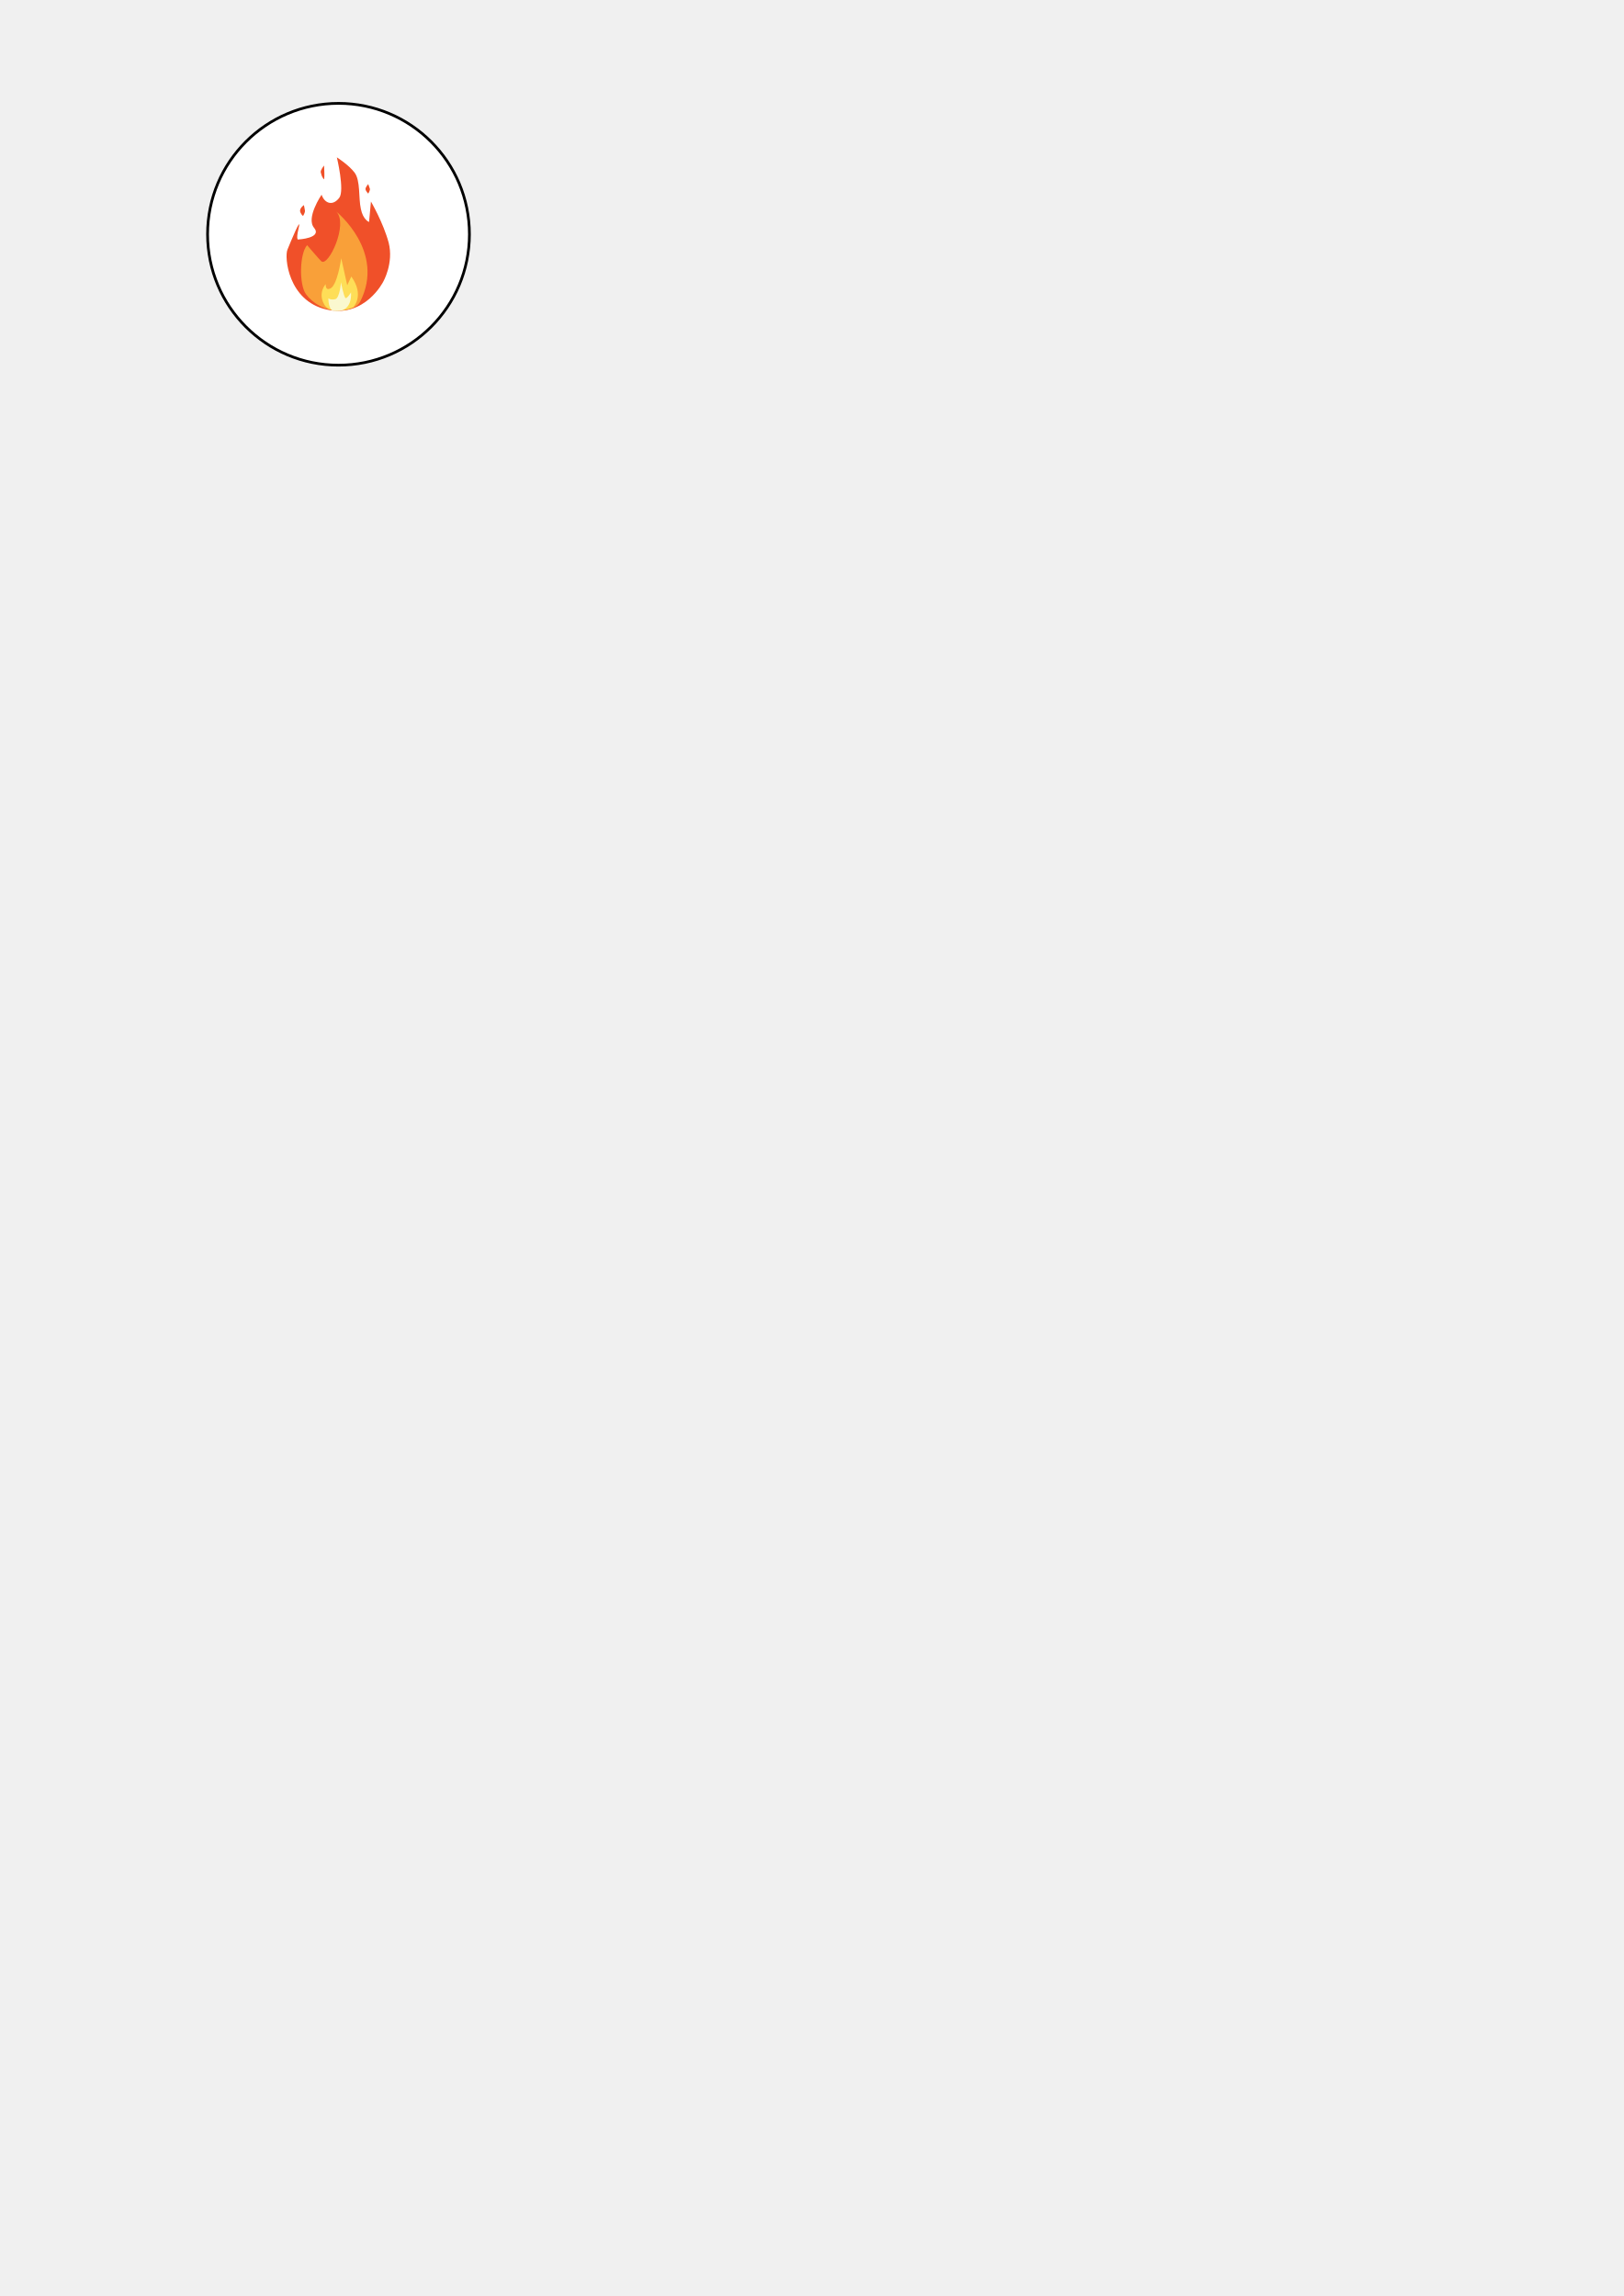
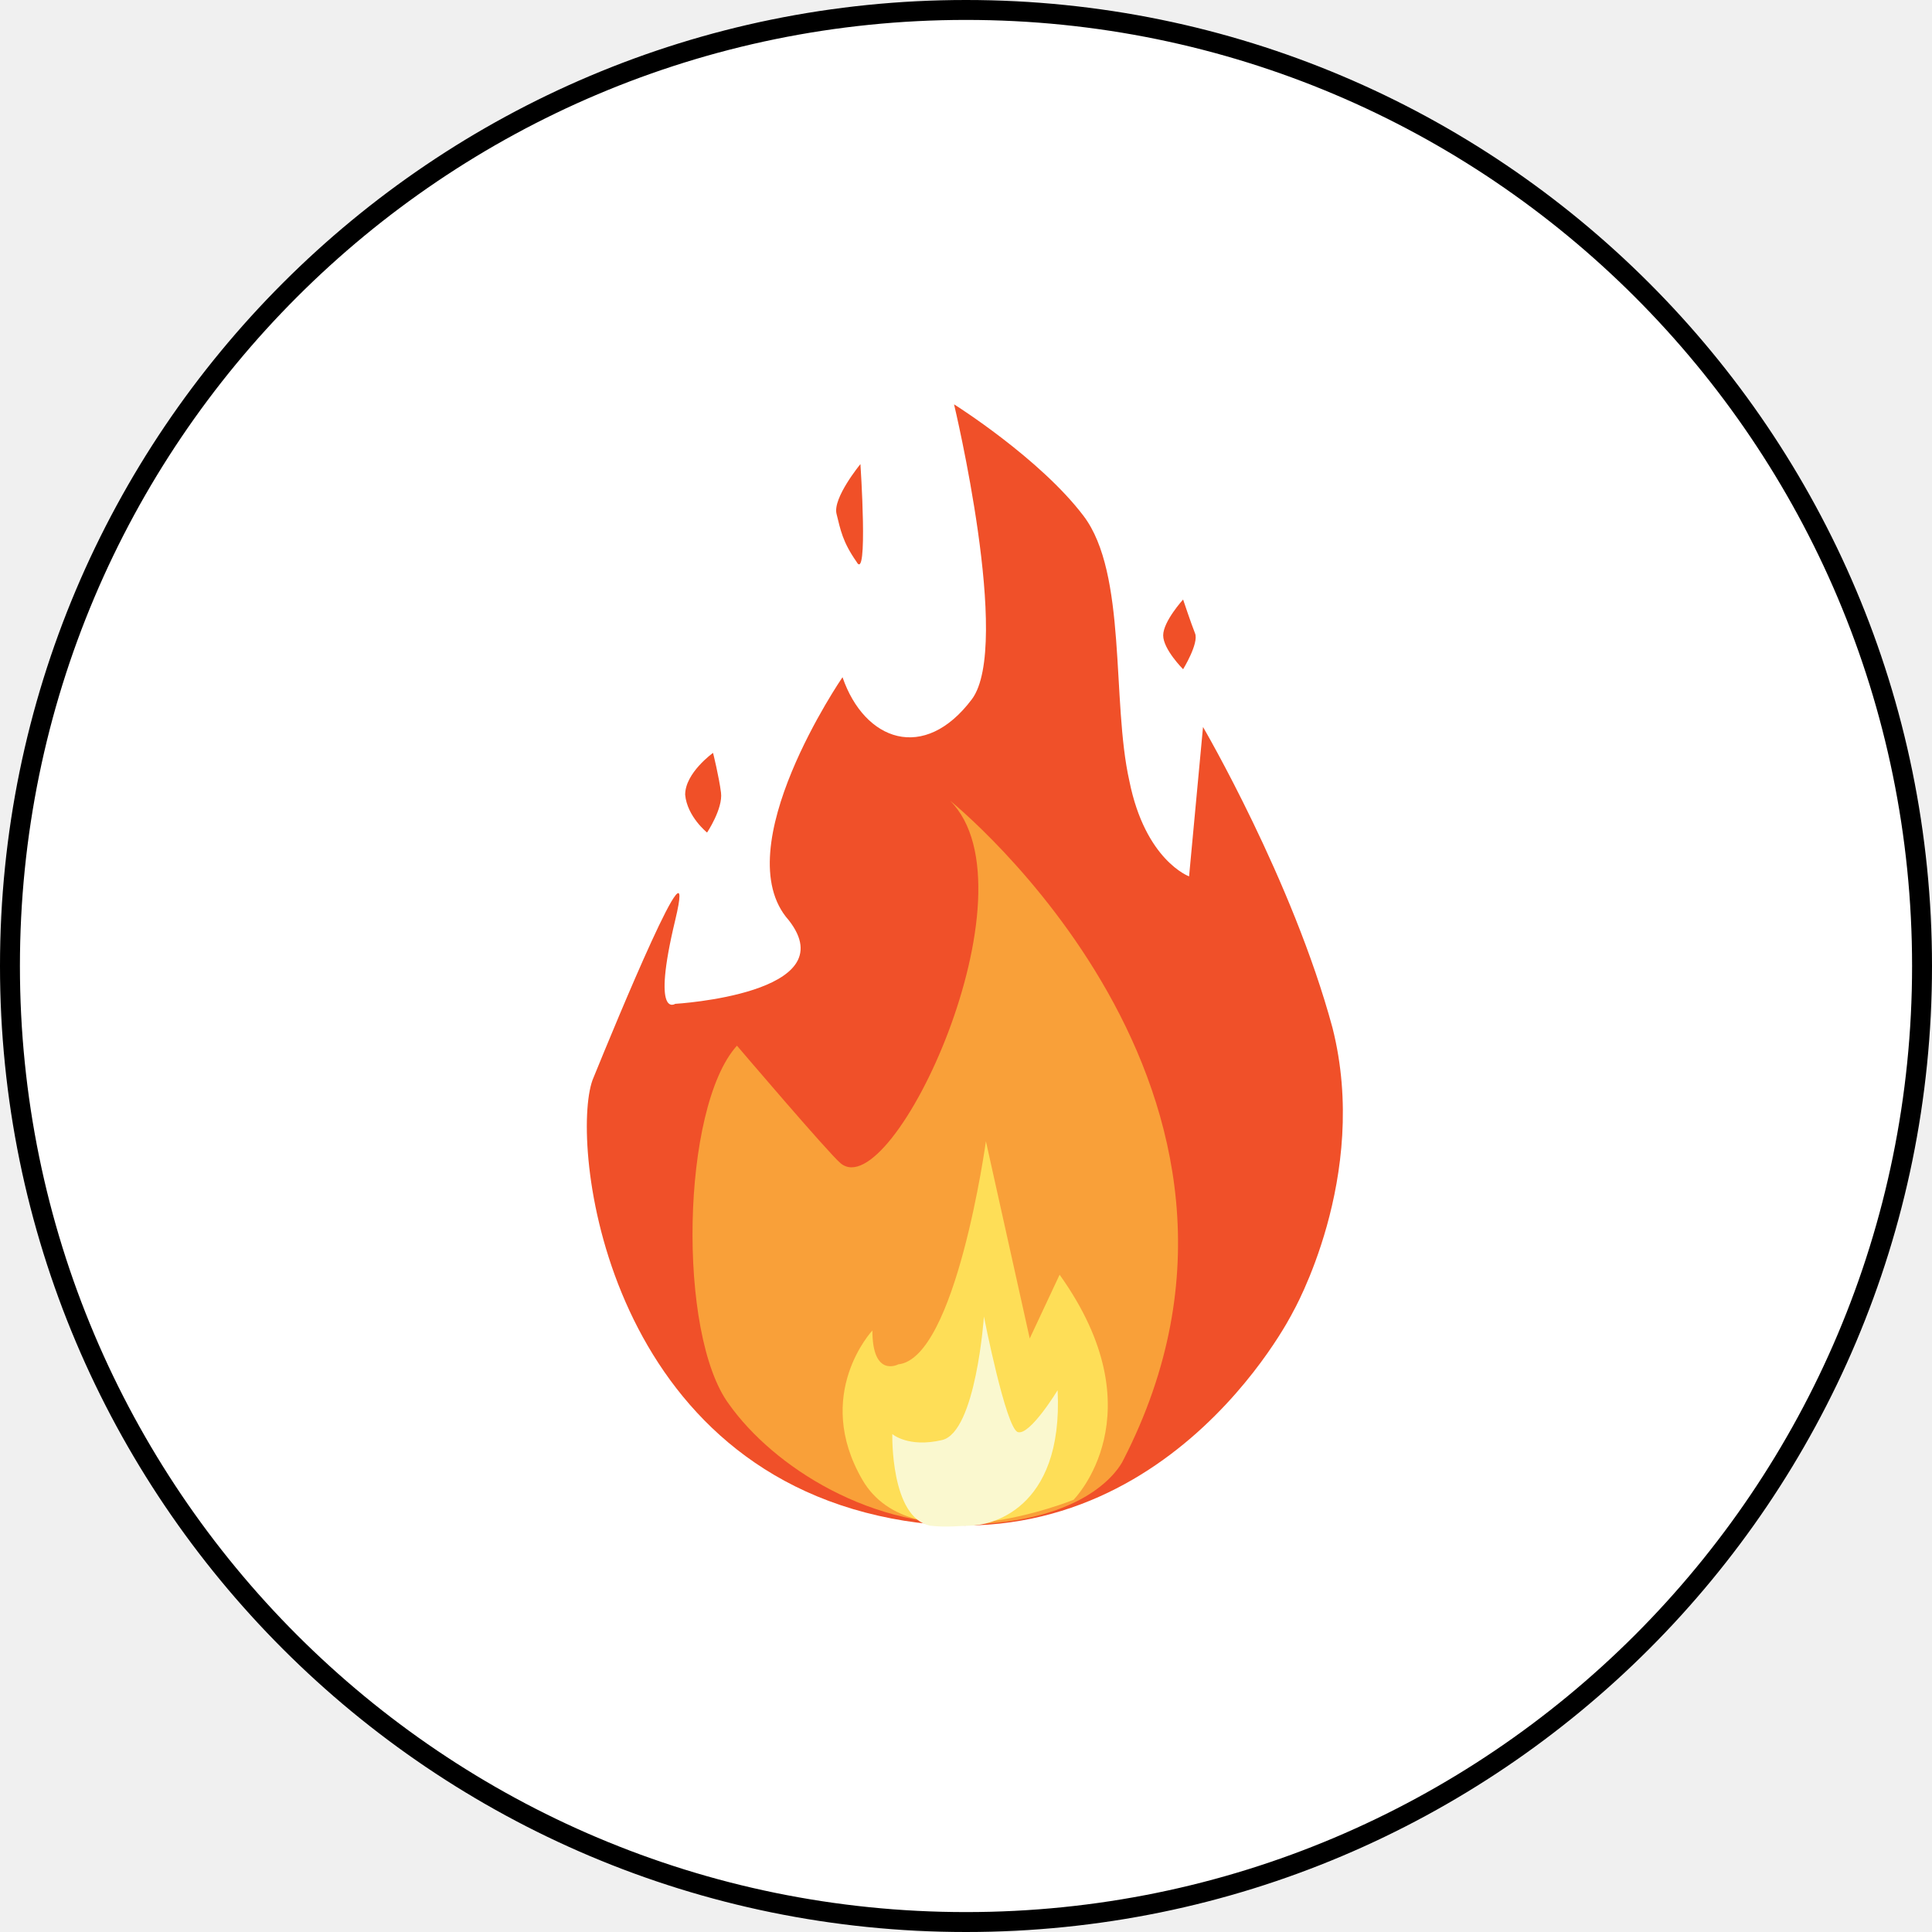
- <svg xmlns="http://www.w3.org/2000/svg" version="1.1" id="Layer_1" x="0px" y="0px" viewBox="0 0 595.3 841.9" style="enable-background:new 0 0 595.3 841.9;" xml:space="preserve">
+ <svg xmlns="http://www.w3.org/2000/svg" version="1.1" id="Layer_1" x="0px" y="0px" viewBox="0 0 97 97" style="enable-background:new 0 0 97 97;" xml:space="preserve">
  <style type="text/css">
	.st0{fill:#FFFFFF;stroke:#000000;stroke-miterlimit:10;}
	.st1{fill:#F05029;}
	.st2{fill:#F9A039;}
	.st3{fill:#FEDE57;}
	.st4{fill:#FAF8CF;}
	.st5{fill:#F05028;}
</style>
-   <circle class="st0" cx="124.1" cy="85.9" r="48" />
-   <path class="st1" d="M109.5,87.8c0,0-1.2,0.8,0-4.2c1.2-5-3,5.2-4.1,7.9c-1.2,2.7,0.2,18.8,14.3,22c14.1,3.2,20.8-10.2,20.8-10.2  s3.9-6.8,2-14.3c-2-7.4-6.5-15.1-6.5-15.1l-0.7,7.5c0,0-2.2-0.8-3-4.8c-0.9-4-0.1-10.4-2.3-13.3c-2.2-2.9-6.5-5.6-6.5-5.6  s2.9,12.1,0.9,14.8c-2.4,3.2-5.4,2.1-6.5-1.1c0,0-5.9,8.6-2.7,12.2C118.1,87.3,109.5,87.8,109.5,87.8z" />
-   <path class="st2" d="M123.3,77.6c0,0,18.2,14.6,8.7,33.1c0,0-1.2,2.8-6.9,3.2c-5.7,0.4-10.7-2.9-12.9-6c-2.6-3.5-2.4-14.9,0.4-18  c0,0,4.6,5.4,5.2,5.9C120.4,98,127.8,82.1,123.3,77.6z" />
-   <path class="st3" d="M125.1,94.7c0,0-1.5,10.9-4.4,11.2c0,0-1.3,0.7-1.3-1.7c0,0-3,3.2-0.5,7.5c2.5,4.3,10.6,1,10.6,1  s4.3-4.3-0.7-11.3l-1.5,3.2L125.1,94.7z" />
-   <path class="st4" d="M124.3,114c0.9,0,4.7-0.7,4.4-6.8c0,0-1.4,2.3-2,2.1s-1.7-5.8-1.7-5.8s-0.4,5.8-2.1,6.2s-2.5-0.3-2.5-0.3  s-0.1,4.2,1.9,4.6C123.1,114.1,123.9,114,124.3,114z" />
-   <path class="st5" d="M111.4,75.2c0,0-1.4,1-1.4,2.1c0.1,1.1,1.1,1.9,1.1,1.9s0.8-1.2,0.7-2C111.7,76.4,111.4,75.2,111.4,75.2z" />
-   <path class="st5" d="M118.8,60.7c0,0-1.4,1.7-1.2,2.5c0.2,0.8,0.3,1.4,1,2.4C119.2,66.7,118.8,60.7,118.8,60.7z" />
-   <path class="st5" d="M135,67.5c0,0-1,1.1-1,1.8c0,0.7,1,1.7,1,1.7s0.8-1.3,0.6-1.8S135,67.5,135,67.5z" />
+   <circle class="st0" cx="48.5" cy="48.5" r="48" />
+   <path class="st1" d="M33.9,50.4c0,0-1.2,0.8,0-4.2s-3,5.2-4.1,7.9c-1.2,2.7,0.2,18.8,14.3,22c14.1,3.2,20.8-10.2,20.8-10.2  s3.9-6.8,2-14.3c-2-7.4-6.5-15.1-6.5-15.1L59.7,44c0,0-2.2-0.8-3-4.8c-0.9-4-0.1-10.4-2.3-13.3c-2.2-2.9-6.5-5.6-6.5-5.6  s2.9,12.1,0.9,14.8c-2.4,3.2-5.4,2.1-6.5-1.1c0,0-5.9,8.6-2.7,12.2C42.5,49.9,33.9,50.4,33.9,50.4z" />
+   <path class="st2" d="M47.7,40.2c0,0,18.2,14.6,8.7,33.1c0,0-1.2,2.8-6.9,3.2c-5.7,0.4-10.7-2.9-12.9-6C34,67,34.2,55.6,37,52.5  c0,0,4.6,5.4,5.2,5.9C44.8,60.6,52.2,44.7,47.7,40.2z" />
+   <path class="st3" d="M49.5,57.3c0,0-1.5,10.9-4.4,11.2c0,0-1.3,0.7-1.3-1.7c0,0-3,3.2-0.5,7.5s10.6,1,10.6,1S58.2,71,53.2,64  l-1.5,3.2L49.5,57.3z" />
+   <path class="st4" d="M48.7,76.6c0.9,0,4.7-0.7,4.4-6.8c0,0-1.4,2.3-2,2.1s-1.7-5.8-1.7-5.8s-0.4,5.8-2.1,6.2S44.8,72,44.8,72  s-0.1,4.2,1.9,4.6C47.5,76.7,48.3,76.6,48.7,76.6z" />
+   <path class="st5" d="M35.8,37.8c0,0-1.4,1-1.4,2.1c0.1,1.1,1.1,1.9,1.1,1.9s0.8-1.2,0.7-2C36.1,39,35.8,37.8,35.8,37.8z" />
+   <path class="st5" d="M43.2,23.3c0,0-1.4,1.7-1.2,2.5c0.2,0.8,0.3,1.4,1,2.4C43.6,29.3,43.2,23.3,43.2,23.3z" />
+   <path class="st5" d="M59.4,30.1c0,0-1,1.1-1,1.8c0,0.7,1,1.7,1,1.7s0.8-1.3,0.6-1.8S59.4,30.1,59.4,30.1z" />
</svg>
